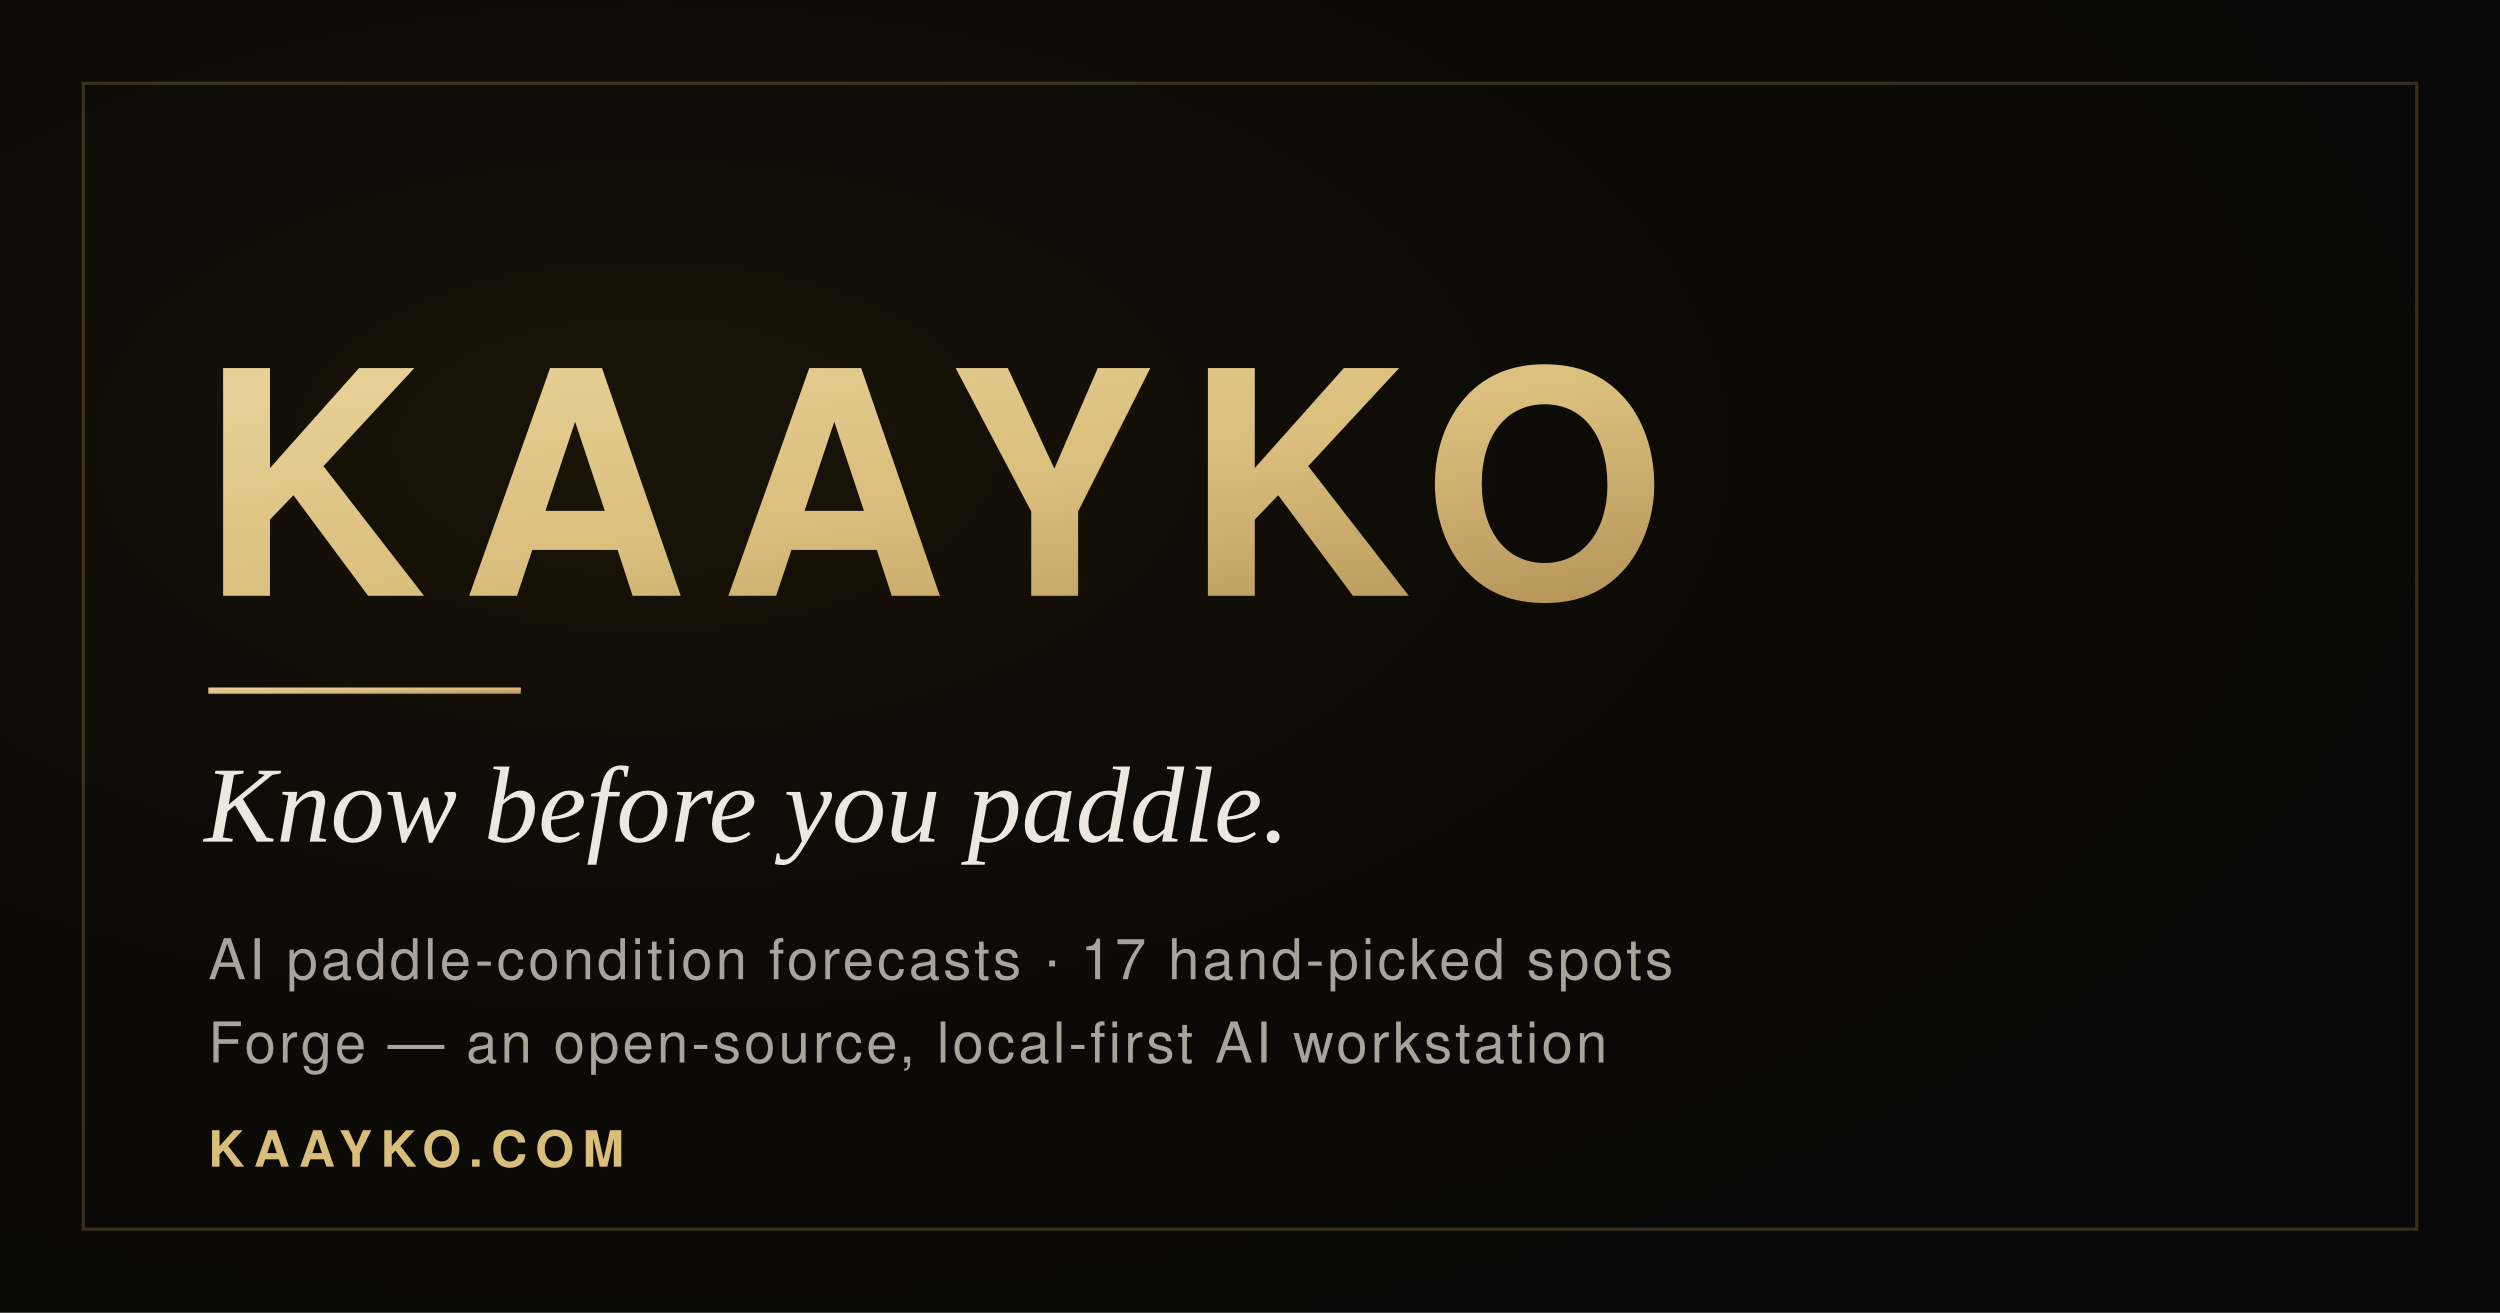
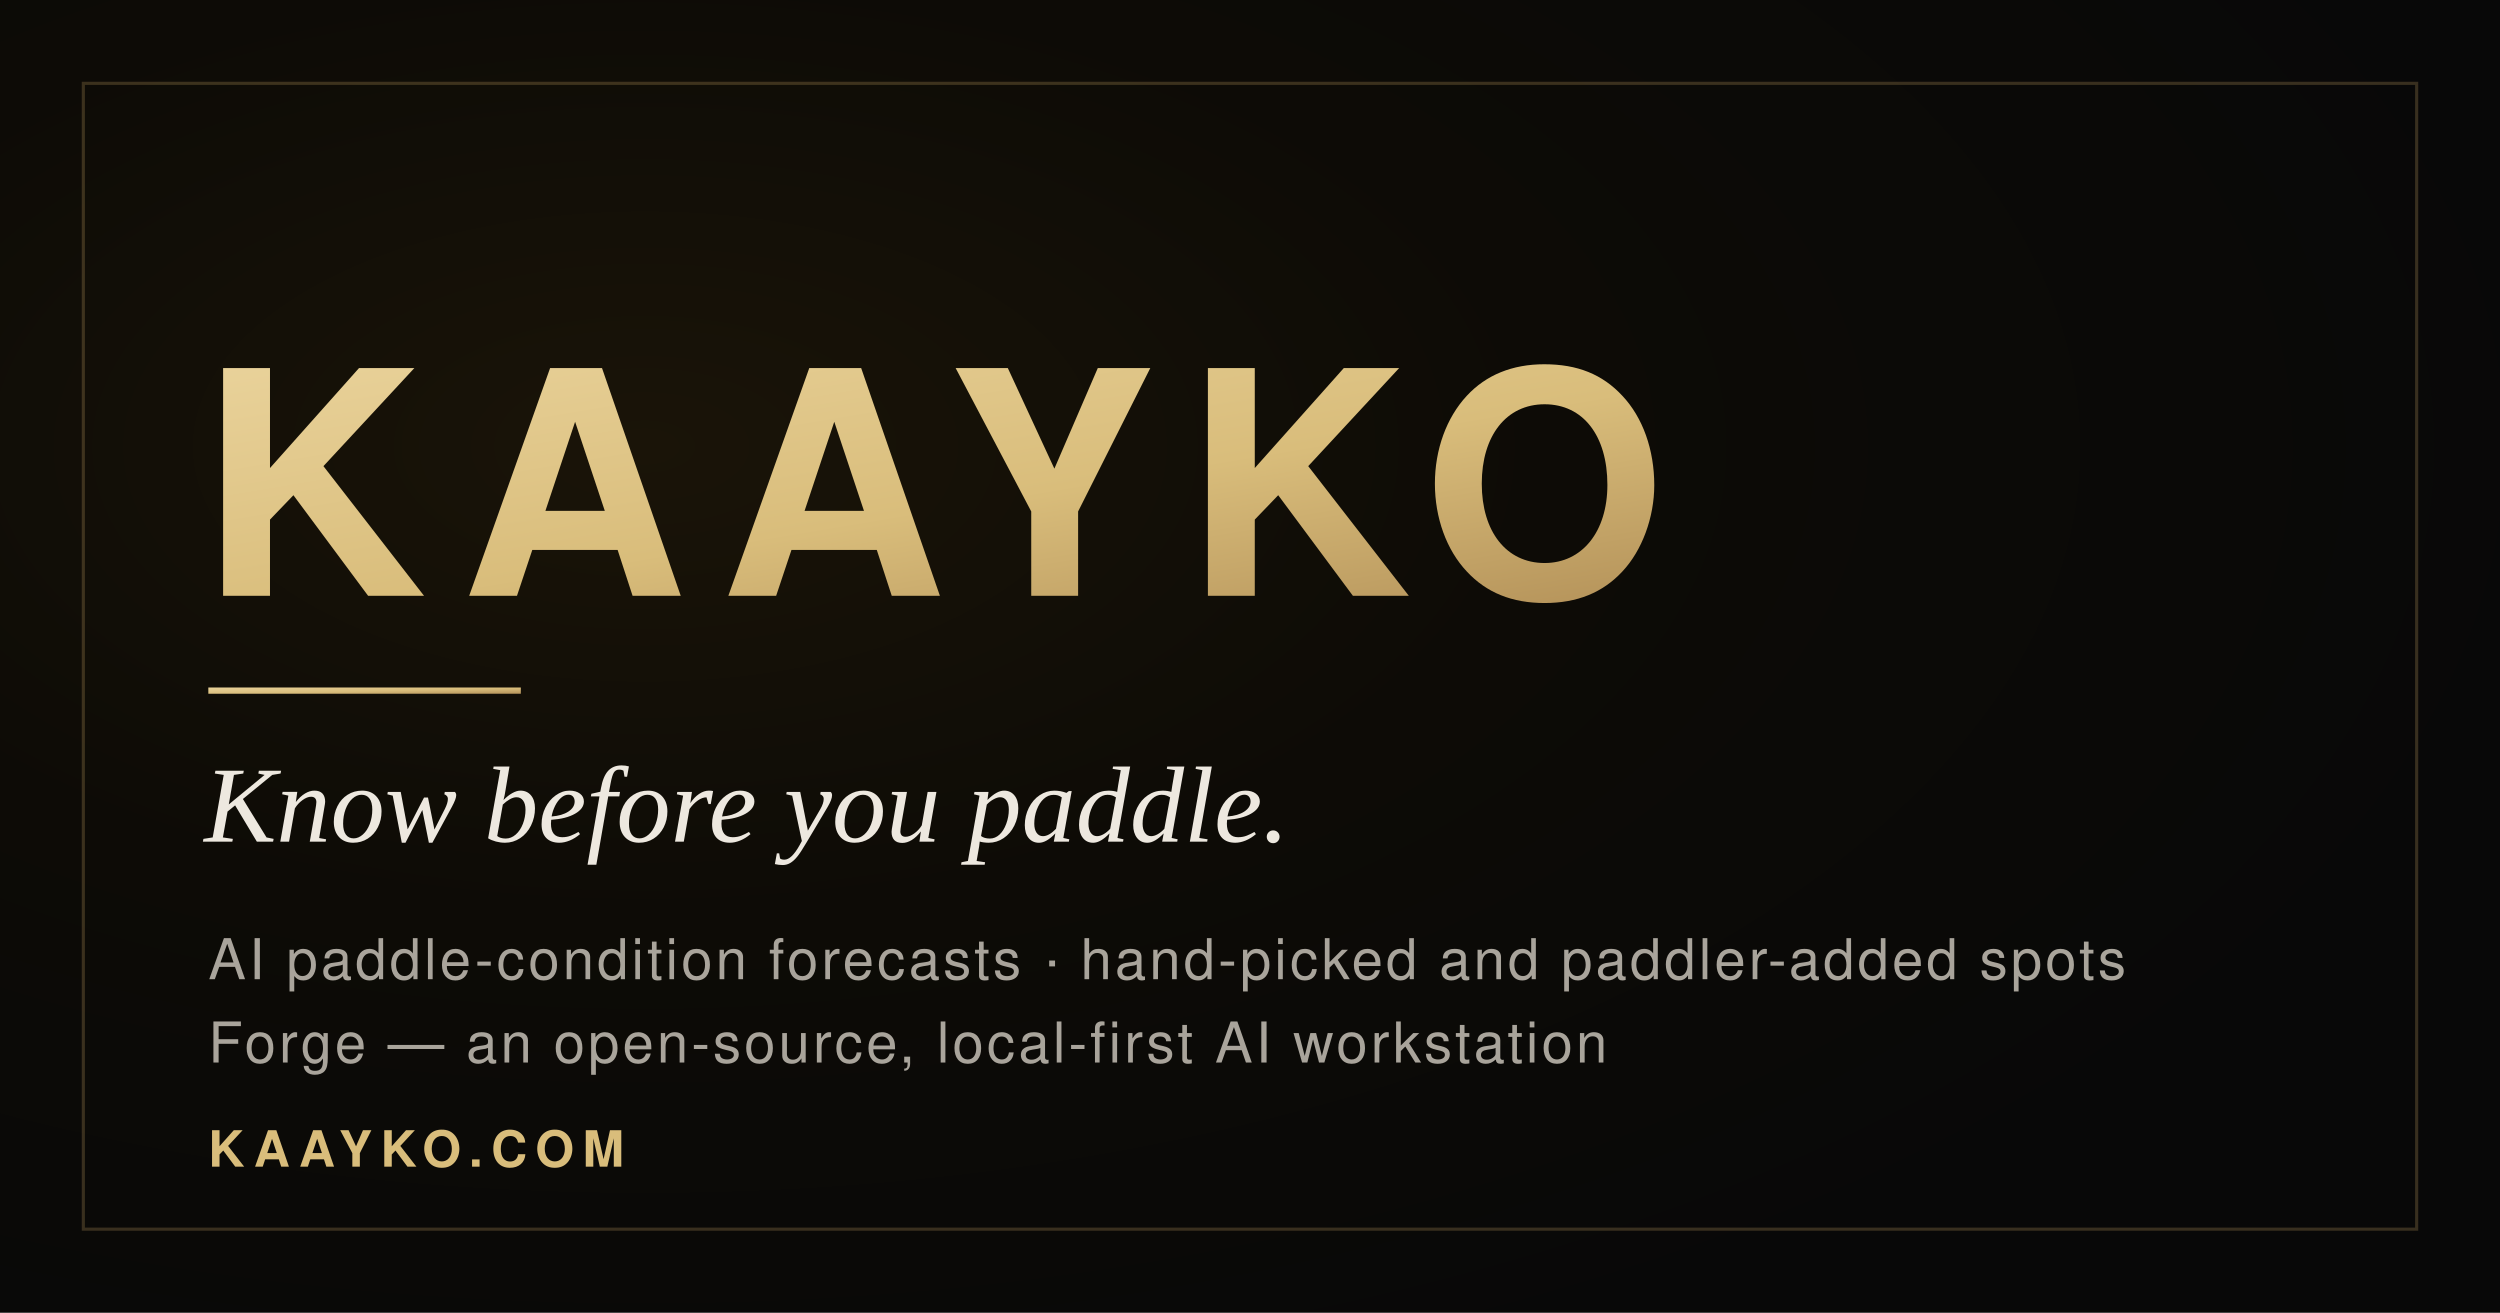
<svg xmlns="http://www.w3.org/2000/svg" width="1200" height="630" viewBox="0 0 1200 630">
  <defs>
    <radialGradient id="glow" cx="26%" cy="34%" r="78%">
      <stop offset="0%" stop-color="#1a1408" />
      <stop offset="46%" stop-color="#0d0b06" />
      <stop offset="100%" stop-color="#080808" />
    </radialGradient>
    <linearGradient id="gold" x1="0" y1="0" x2="1" y2="1">
      <stop offset="0%" stop-color="#e9d29a" />
      <stop offset="55%" stop-color="#d9bd7b" />
      <stop offset="100%" stop-color="#b5935a" />
    </linearGradient>
  </defs>
  <rect width="1200" height="630" fill="#080808" />
  <rect width="1200" height="630" fill="url(#glow)" />
  <rect x="40" y="40" width="1120" height="550" fill="none" stroke="#b5935a" stroke-opacity="0.28" stroke-width="1.5" />
  <text x="96" y="286" font-family="Helvetica Neue, Helvetica, Arial, sans-serif" font-weight="700" font-size="150" letter-spacing="14" fill="url(#gold)">KAAYKO</text>
  <rect x="100" y="330" width="150" height="3" fill="url(#gold)" />
  <text x="98" y="404" font-family="Georgia, 'Times New Roman', serif" font-style="italic" font-size="52" fill="#ede8df">Know before you paddle.</text>
-   <text x="100" y="470" font-family="Helvetica Neue, Helvetica, Arial, sans-serif" font-weight="400" font-size="27" letter-spacing="1.5" fill="#a9a49b">AI paddle-condition forecasts · 17 hand-picked spots</text>
+   <text x="100" y="470" font-family="Helvetica Neue, Helvetica, Arial, sans-serif" font-weight="400" font-size="27" letter-spacing="1.5" fill="#a9a49b">AI paddle-condition forecasts · hand-picked and paddler-added spots</text>
  <text x="100" y="510" font-family="Helvetica Neue, Helvetica, Arial, sans-serif" font-weight="400" font-size="27" letter-spacing="1.5" fill="#a9a49b">Forge — an open-source, local-first AI workstation</text>
  <text x="100" y="560" font-family="Helvetica Neue, Helvetica, Arial, sans-serif" font-weight="600" font-size="24" letter-spacing="4" fill="#d9bd7b">KAAYKO.COM</text>
</svg>
